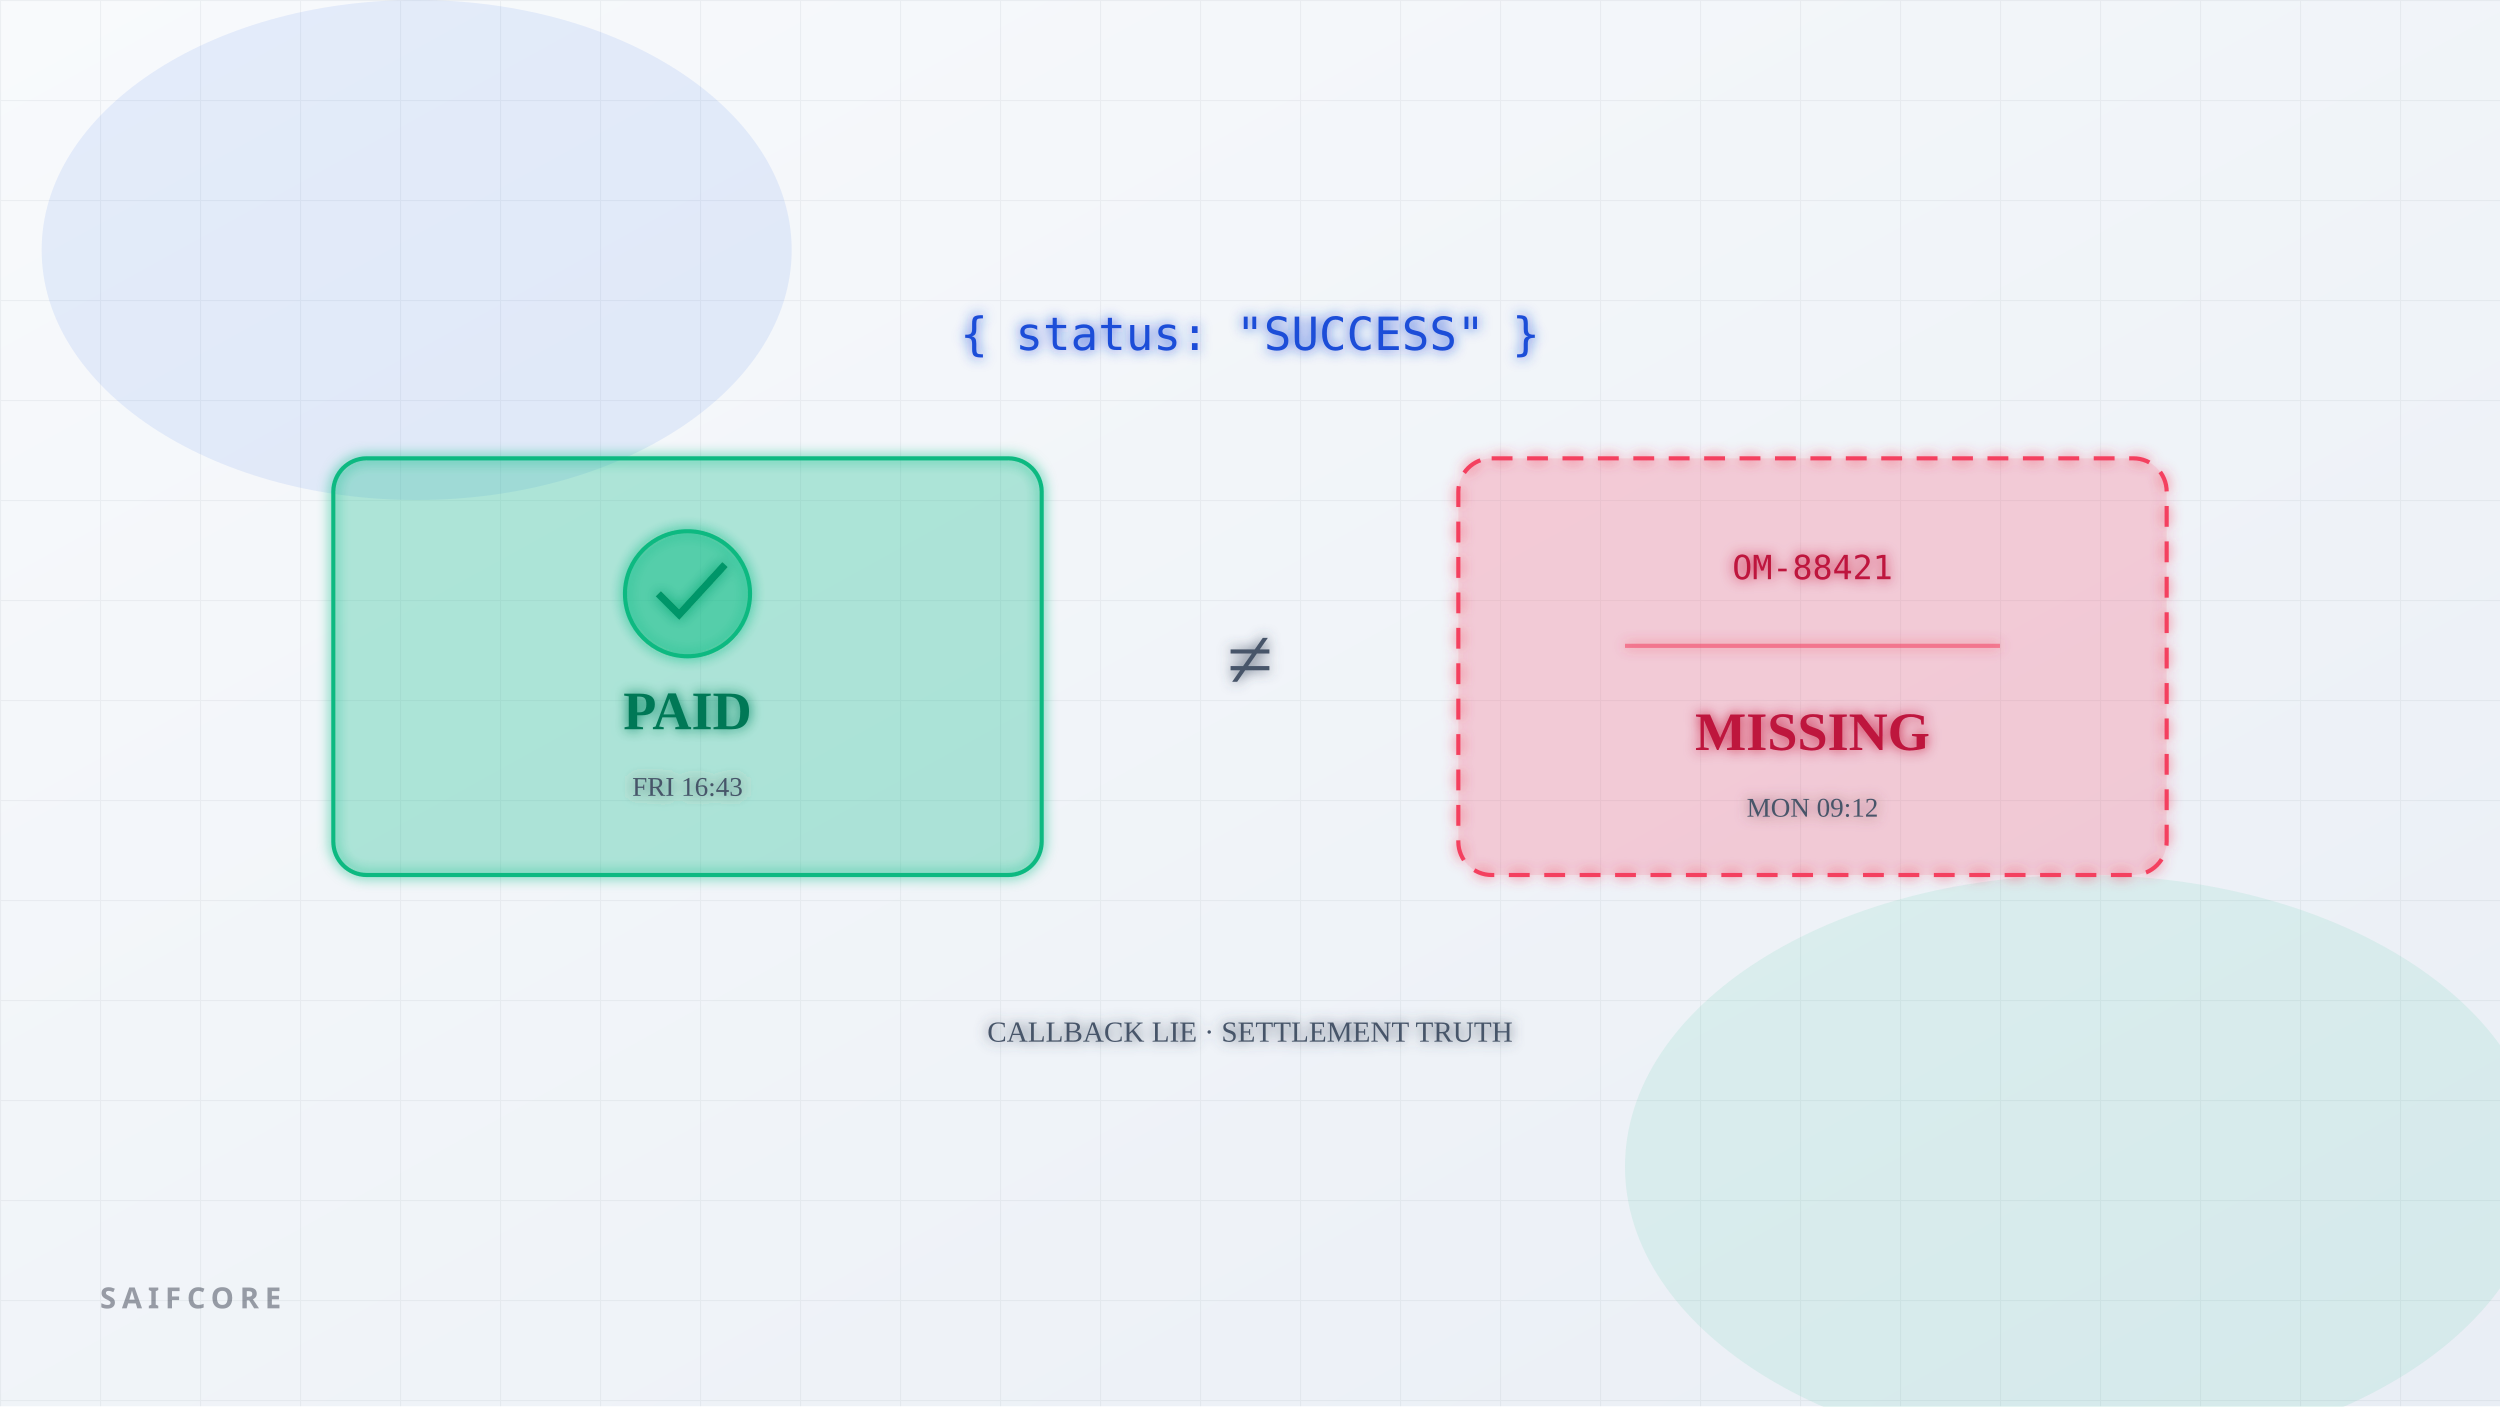
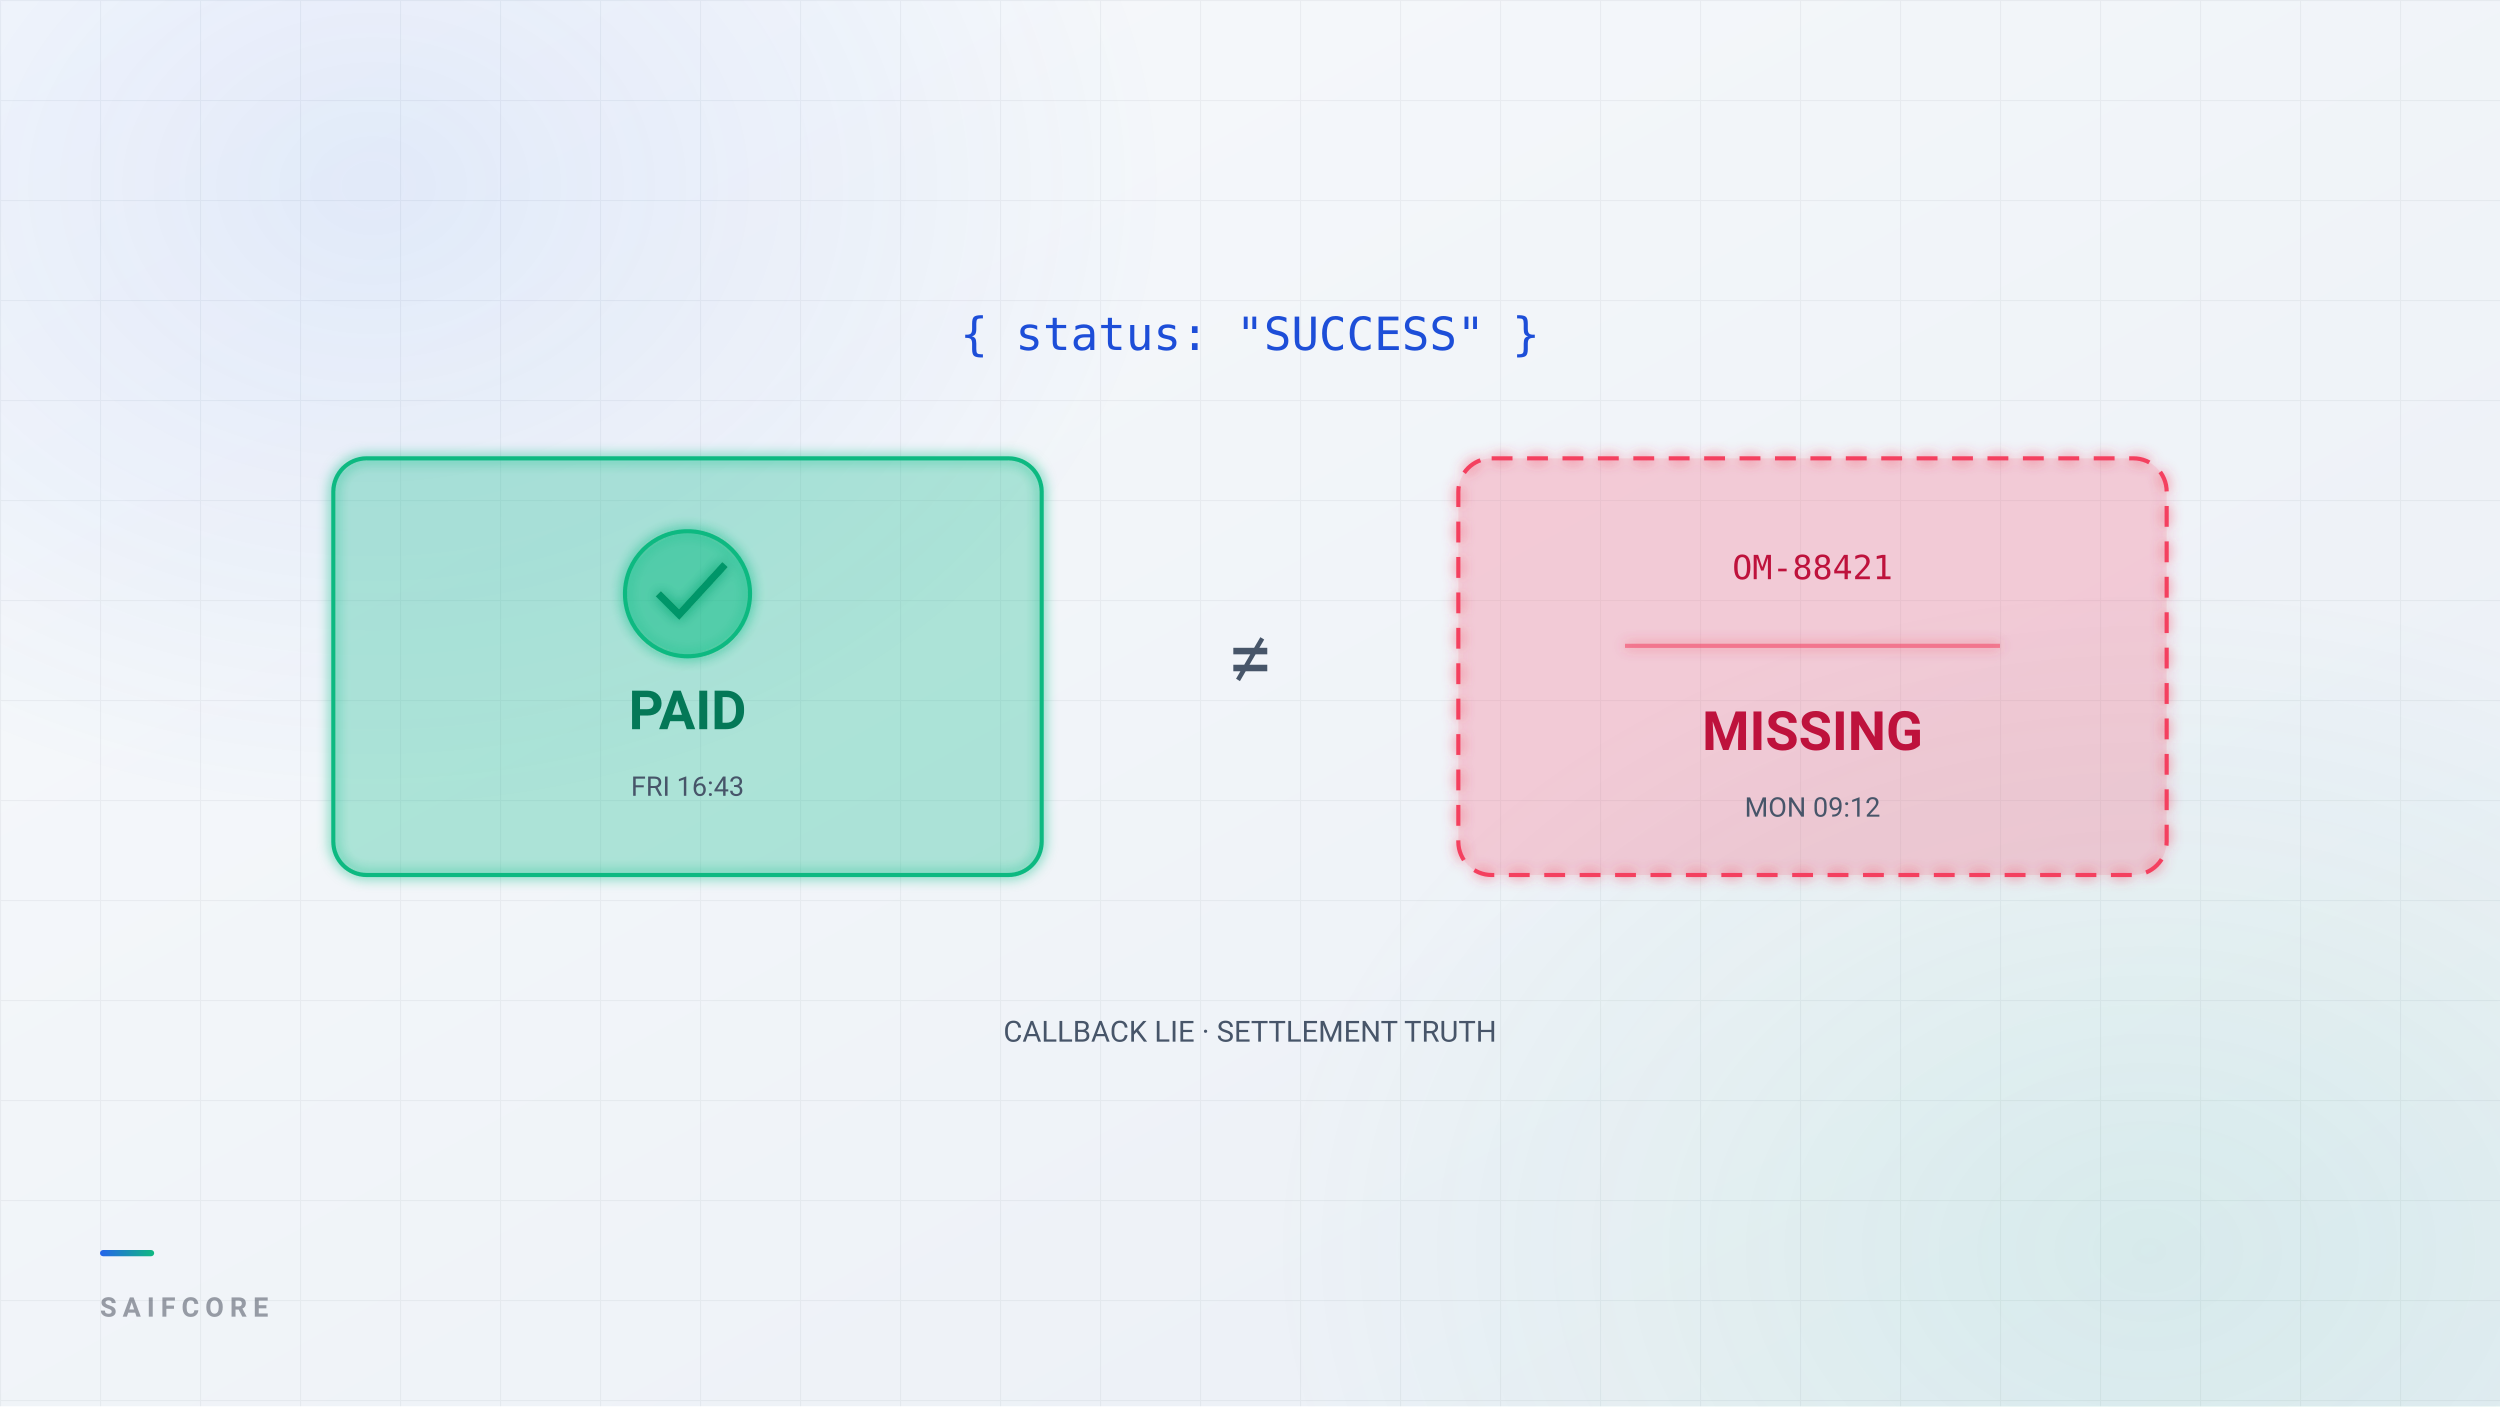
- <svg xmlns="http://www.w3.org/2000/svg" viewBox="0 0 1200 675" role="img" aria-hidden="true">
+ <svg xmlns="http://www.w3.org/2000/svg" viewBox="0 0 1200 675" role="img" aria-hidden="true" font-family="ui-sans-serif,system-ui,-apple-system,Segoe UI,Roboto,sans-serif">
  <defs>
    <linearGradient id="bg" x1="0%" y1="0%" x2="100%" y2="100%">
      <stop offset="0%" stop-color="#f8fafc" />
      <stop offset="100%" stop-color="#e9eef5" />
    </linearGradient>
    <linearGradient id="brand" x1="0%" y1="0%" x2="100%" y2="0%">
      <stop offset="0%" stop-color="#2563eb" />
      <stop offset="100%" stop-color="#10b981" />
    </linearGradient>
+     <radialGradient id="haloBlue">
+       <stop offset="0%" stop-color="#2563eb" stop-opacity="0.1" />
+       <stop offset="100%" stop-color="#2563eb" stop-opacity="0" />
+     </radialGradient>
+     <radialGradient id="haloGreen">
+       <stop offset="0%" stop-color="#10b981" stop-opacity="0.09" />
+       <stop offset="100%" stop-color="#10b981" stop-opacity="0" />
+     </radialGradient>
    <pattern id="grid" width="48" height="48" patternUnits="userSpaceOnUse">
      <path d="M48 0H0V48" fill="none" stroke="rgba(15,23,42,0.05)" stroke-width="1" />
    </pattern>
    <filter id="glow" x="-50%" y="-50%" width="200%" height="200%">
      <feGaussianBlur stdDeviation="3" result="b" />
      <feMerge>
        <feMergeNode in="b" />
        <feMergeNode in="SourceGraphic" />
      </feMerge>
    </filter>
  </defs>
  <rect width="1200" height="675" fill="url(#bg)" />
  <rect width="1200" height="675" fill="url(#grid)" />
-   <ellipse cx="200" cy="120" rx="180" ry="120" fill="#2563eb" opacity="0.1" />
-   <ellipse cx="1000" cy="560" rx="220" ry="140" fill="#10b981" opacity="0.09" />
+   <ellipse cx="180" cy="90" rx="380" ry="300" fill="url(#haloBlue)" />
+   <ellipse cx="1030" cy="600" rx="420" ry="320" fill="url(#haloGreen)" />
  <g filter="url(#glow)">
-     <text x="600" y="168" text-anchor="middle" fill="#1d4ed8" font-family="ui-monospace,monospace" font-size="22">{ status: "SUCCESS" }</text>
    <rect x="160" y="220" width="340" height="200" rx="16" fill="rgba(16,185,129,0.16)" stroke="#10b981" stroke-width="2" />
    <circle cx="330" cy="285" r="30" fill="rgba(16,185,129,0.3)" stroke="#10b981" stroke-width="2" />
    <path d="M316 285 L326 295 L348 271" stroke="#059669" stroke-width="3.5" fill="none" />
+     <rect x="700" y="220" width="340" height="200" rx="16" fill="rgba(244,63,94,0.12)" stroke="#f43f5e" stroke-width="2" stroke-dasharray="10 7" />
+     <line x1="780" y1="310" x2="960" y2="310" stroke="#f43f5e" stroke-width="2" opacity="0.55" />
+   </g>
+   <g>
+     <text x="600" y="168" text-anchor="middle" fill="#1d4ed8" font-family="ui-monospace,monospace" font-size="22">{ status: "SUCCESS" }</text>
    <text x="330" y="350" text-anchor="middle" fill="#047857" font-size="26" font-weight="700">PAID</text>
    <text x="330" y="382" text-anchor="middle" fill="#475569" font-size="13">FRI 16:43</text>
    <text x="600" y="330" text-anchor="middle" fill="#475569" font-size="40">≠</text>
-     <rect x="700" y="220" width="340" height="200" rx="16" fill="rgba(244,63,94,0.12)" stroke="#f43f5e" stroke-width="2" stroke-dasharray="10 7" />
    <text x="870" y="278" text-anchor="middle" fill="#be123c" font-family="ui-monospace,monospace" font-size="16">OM-88421</text>
-     <line x1="780" y1="310" x2="960" y2="310" stroke="#f43f5e" stroke-width="2" opacity="0.55" />
    <text x="870" y="360" text-anchor="middle" fill="#be123c" font-size="26" font-weight="700">MISSING</text>
    <text x="870" y="392" text-anchor="middle" fill="#475569" font-size="13">MON 09:12</text>
    <text x="600" y="500" text-anchor="middle" fill="#475569" font-size="14">CALLBACK LIE · SETTLEMENT TRUTH</text>
  </g>
-   <text x="48" y="628" fill="rgba(15,23,42,0.4)" font-family="ui-sans-serif,system-ui,sans-serif" font-size="14" font-weight="600" letter-spacing="0.2em">SAIFCORE</text>
+   <rect x="48" y="600" width="26" height="3" rx="1.5" fill="url(#brand)" />
+   <text x="48" y="632" fill="rgba(15,23,42,0.4)" font-size="13" font-weight="700" letter-spacing="0.22em">SAIFCORE</text>
</svg>
